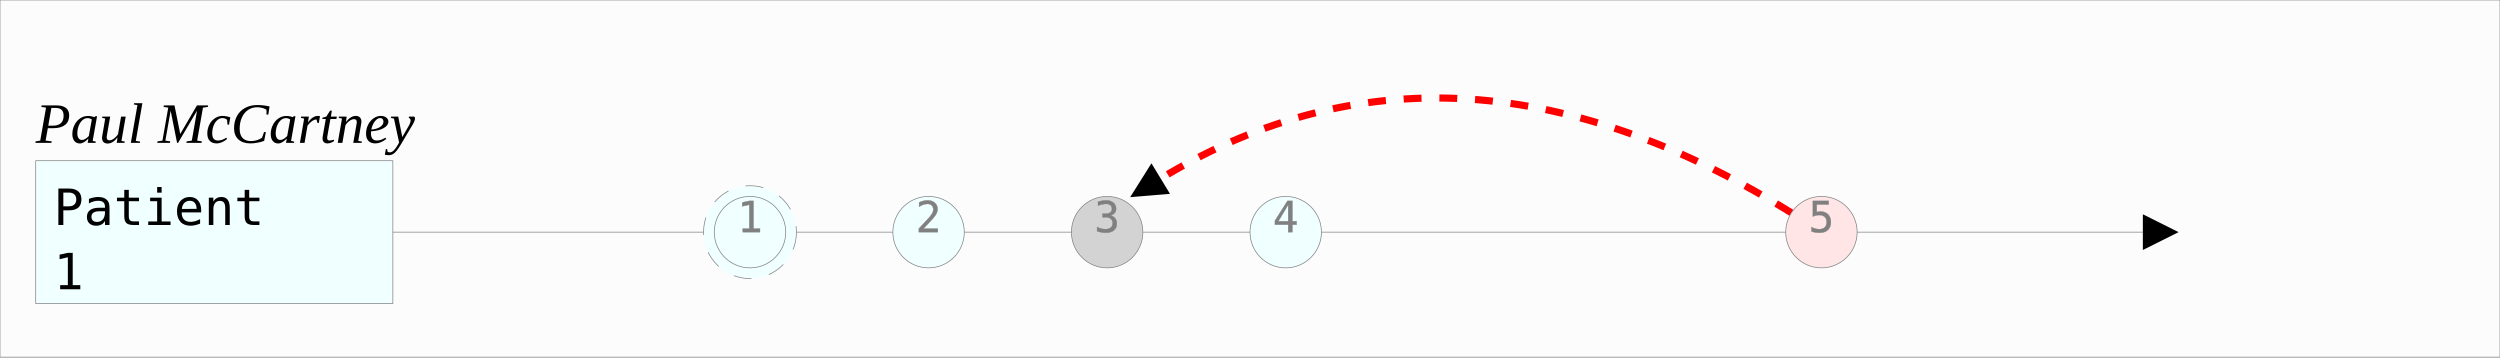
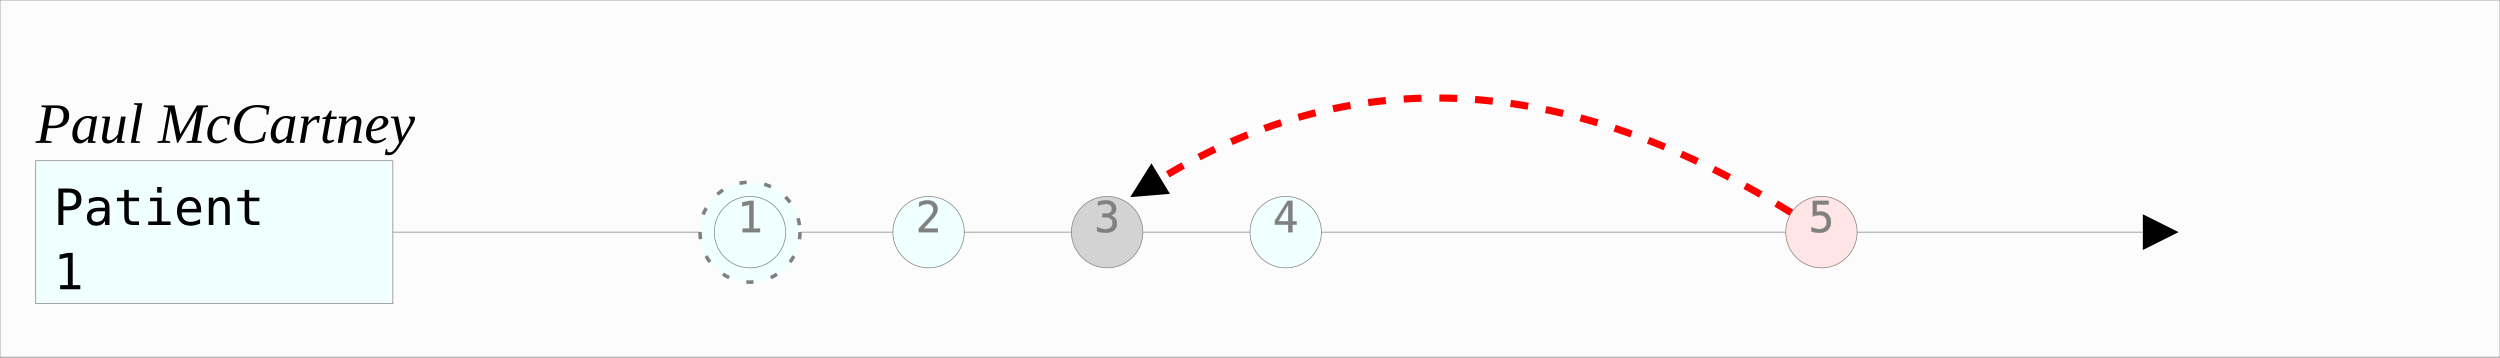
<svg xmlns="http://www.w3.org/2000/svg" height="100" width="700.0">
-   <style>/*  */
-         .background {
-             fill: #FCFCFC;
-             stroke-width: 0.2;
-             stroke: grey;
-         }
-         .aggregate {
-             fill: azure;
-             stroke-width: 0.2;
-             stroke: grey;
-         }
-         .aggregateText {
-             font-family: Menlo, monospace;
-             font-size: 14px;
-         }
-         .aggregateHeader {
-             font-family: "Times New Roman", serif;
-             font-size: 16px;
-             font-style: italic;
-         }
- 
-         .eventLine {
-             stroke: grey;
-             stroke-width: 0.2;
-         }
- 
-         .eventCreated {
-             fill: #FCFCFC;
-             stroke-width: 0.4;
-             stroke: #222;
-         }
-         .event circle {
-             fill: azure;
-             stroke-width: 0.2;
-             stroke: grey;
-         }
-         .event.Revert circle {
-             fill: #ffe5e5;
-         }
-         .event text {
-             font-family: Menlo, monospace;
-             font-size: 12px;
-             stroke: grey;
-             stroke-width: 0.1;
-             fill: grey;
-         }
-         .event circle.reverted {
-             fill: lightgrey !important;
-         }
-         
-         .event.DeprecatedBy circle {
-             fill: black;
-         }
-         .event.DeprecatedBy text {
-             fill: white;
-             stroke-width: 0;
-             font-weight: 100;
-         }
-         
-         .event.Deprecates circle {
-             fill: #e6c300;
-         }
-         .event.Deprecates text {
-             fill: white;
-             font-weight: bold;
-         }
-         .event.Join circle {
-             stroke-width: 2;
-             stroke: #e6c300;
-         }
-         .event.Disjoin circle {
-             stroke-width: 2;
-         }
-         /*  */</style>
+   <style>/*  */.background {
+   fill: #FCFCFC;
+   stroke-width: 0.2;
+   stroke: grey;
+ }
+ .aggregate rect {
+   fill: azure;
+   stroke-width: 0.2;
+   stroke: grey;
+ }
+ .aggregate text {
+   font-family: Menlo, monospace;
+   font-size: 14px;
+ }
+ .aggregate .description {
+   font-family: "Times New Roman", serif;
+   font-size: 16px;
+   font-style: italic;
+ }
+ .aggregate line {
+   stroke: grey;
+   stroke-width: 0.2;
+ }
+ .event path {
+   fill: transparent;
+   stroke-width: 2;
+ }
+ .event circle {
+   fill: azure;
+   stroke-width: 0.2;
+   stroke: grey;
+ }
+ .event text {
+   font-family: Menlo, monospace;
+   font-size: 12px;
+   stroke: grey;
+   stroke-width: 0.1;
+   fill: grey;
+   text-anchor: middle;
+   alignment-baseline: central;
+ }
+ .event circle.reverted {
+   fill: lightgrey !important;
+ }
+ .event.reverted path {
+   stroke-width: 0.2;
+ }
+ .event.Revert circle {
+   fill: #ffe5e5;
+ }
+ .event.Revert path {
+   stroke: red;
+   stroke-dasharray: 5, 5;
+   marker-end: url(#triangle);
+ }
+ .eventCreated {
+   fill: #FCFCFC;
+   stroke-width: 1 !important;
+   stroke: #222;
+ }
+ .event.DeprecatedBy circle {
+   fill: black;
+ }
+ .event.DeprecatedBy text {
+   fill: white;
+   stroke-width: 0;
+   font-weight: 100;
+ }
+ .event.DeprecatedBy path {
+   stroke: blue;
+   stroke-dasharray: 5, 5;
+   marker-end: url(#triangle);
+ }
+ .event.Deprecates circle {
+   fill: #e6c300;
+ }
+ .event.Deprecates text {
+   fill: white;
+   font-weight: bold;
+ }
+ .event.Join circle {
+   stroke-width: 2;
+   stroke: #e6c300;
+ }
+ .event.Join path {
+   stroke: #e6c300;
+   stroke-dasharray: 5, 5;
+ }
+ .event.Disjoin circle {
+   stroke-width: 2;
+ }
+ .event.Disjoin path {
+   stroke: gray;
+   stroke-dasharray: 2, 5;
+ }
+ /*  */</style>
  <rect x="0" y="0" width="700.0" height="100" class="background" />
  <defs>
    <marker id="triangle" viewBox="0 0 10 10" refX="0" refY="5" markerWidth="10" markerHeight="10" orient="auto" markerUnits="userSpaceOnUse">
      <path d="M 0 0 L 10 5 L 0 10 z" />
    </marker>
  </defs>
-   <g id="aggregate1605290045">
-     <rect x="10" y="45" width="100" height="40" class="aggregate" />
-     <text x="15" y="63" class="aggregateText">Patient</text>
-     <text x="15" y="81" class="aggregateText">1</text>
-     <text x="10" y="40" class="aggregateHeader">Paul McCartney</text>
+   <g id="aggregate41601914" class="aggregate">
+     <rect x="10" y="45" width="100" height="40" />
+     <text x="15" y="63" class="type">Patient</text>
+     <text x="15" y="81" class="id">1</text>
+     <text x="10" y="40" class="description">Paul McCartney</text>
    <line x1="110" y1="65" x2="600.0" y2="65" class="eventLine" marker-end="url(#triangle)" />
  </g>
-   <g id="event1716174743" class="event Normal">
-     <circle cx="210" cy="65" r="13" stroke-dasharray="5, 5" class="eventCreated Normal" />
+   <g id="event1886695419" class="event Normal ">
+     <circle cx="210" cy="65" r="14" stroke-dasharray="2, 5" class="eventCreated Normal" />
    <circle cx="210" cy="65" r="10" class="event Normal " />
-     <text x="210" y="65" class="eventId" text-anchor="middle" alignment-baseline="central">1</text>
+     <text x="210" y="65" class="eventId">1</text>
  </g>
-   <g id="event2103537739" class="event Normal">
+   <g id="event12798179" class="event Normal ">
    <circle cx="260" cy="65" r="10" class="event Normal " />
-     <text x="260" y="65" class="eventId" text-anchor="middle" alignment-baseline="central">2</text>
+     <text x="260" y="65" class="eventId">2</text>
  </g>
-   <g id="event1683957847" class="event Normal">
+   <g id="event839150992" class="event Normal reverted">
    <circle cx="310" cy="65" r="10" class="event Normal reverted" />
-     <text x="310" y="65" class="eventId" text-anchor="middle" alignment-baseline="central">3</text>
+     <text x="310" y="65" class="eventId">3</text>
  </g>
-   <g id="event1301932993" class="event Normal">
+   <g id="event1718698417" class="event Normal ">
    <circle cx="360" cy="65" r="10" class="event Normal " />
-     <text x="360" y="65" class="eventId" text-anchor="middle" alignment-baseline="central">4</text>
+     <text x="360" y="65" class="eventId">4</text>
  </g>
-   <g id="event2115785698" class="event Revert">
-     <path d="M510 65 Q 410 -1.667, 325 50" stroke="red" fill="transparent" stroke-dasharray="5, 5" marker-end="url(#triangle)" stroke-width="2" />
+   <g id="event867115507" class="event Revert ">
+     <path d="M510 65 Q 410 -1.667, 325 50" />
    <circle cx="510" cy="65" r="10" class="event Revert " />
-     <text x="510" y="65" class="eventId" text-anchor="middle" alignment-baseline="central">5</text>
+     <text x="510" y="65" class="eventId">5</text>
  </g>
</svg>
